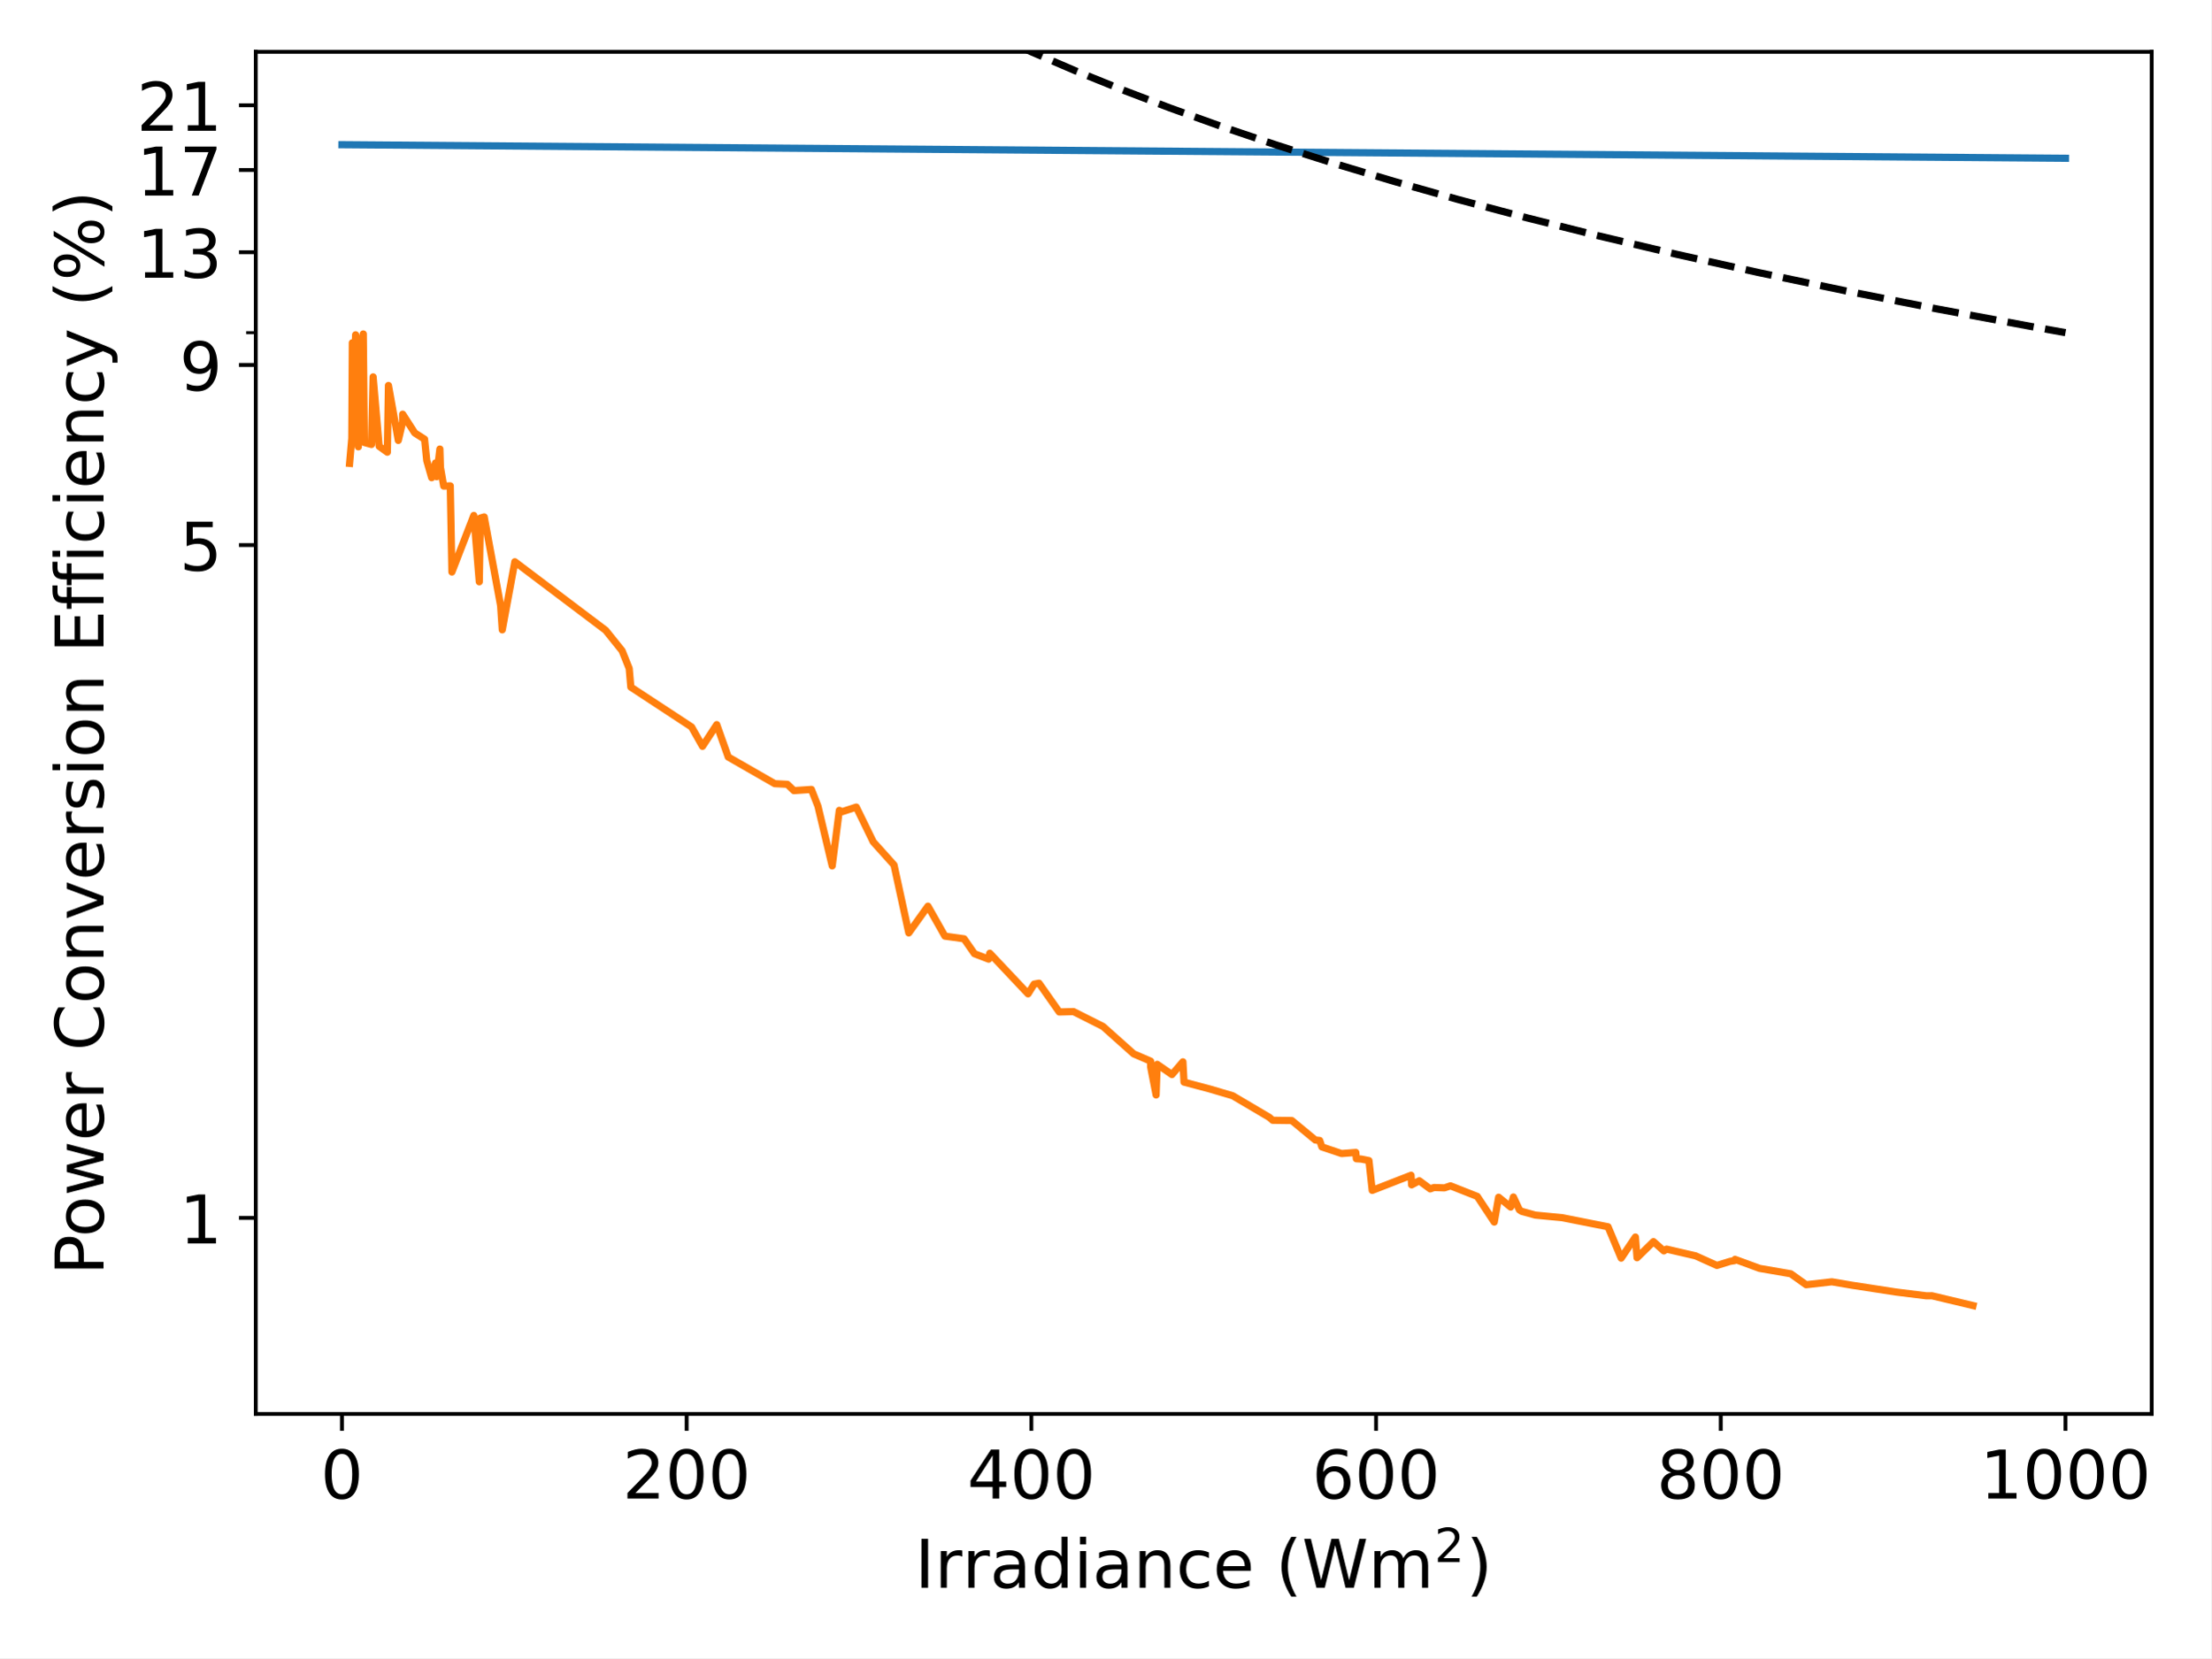
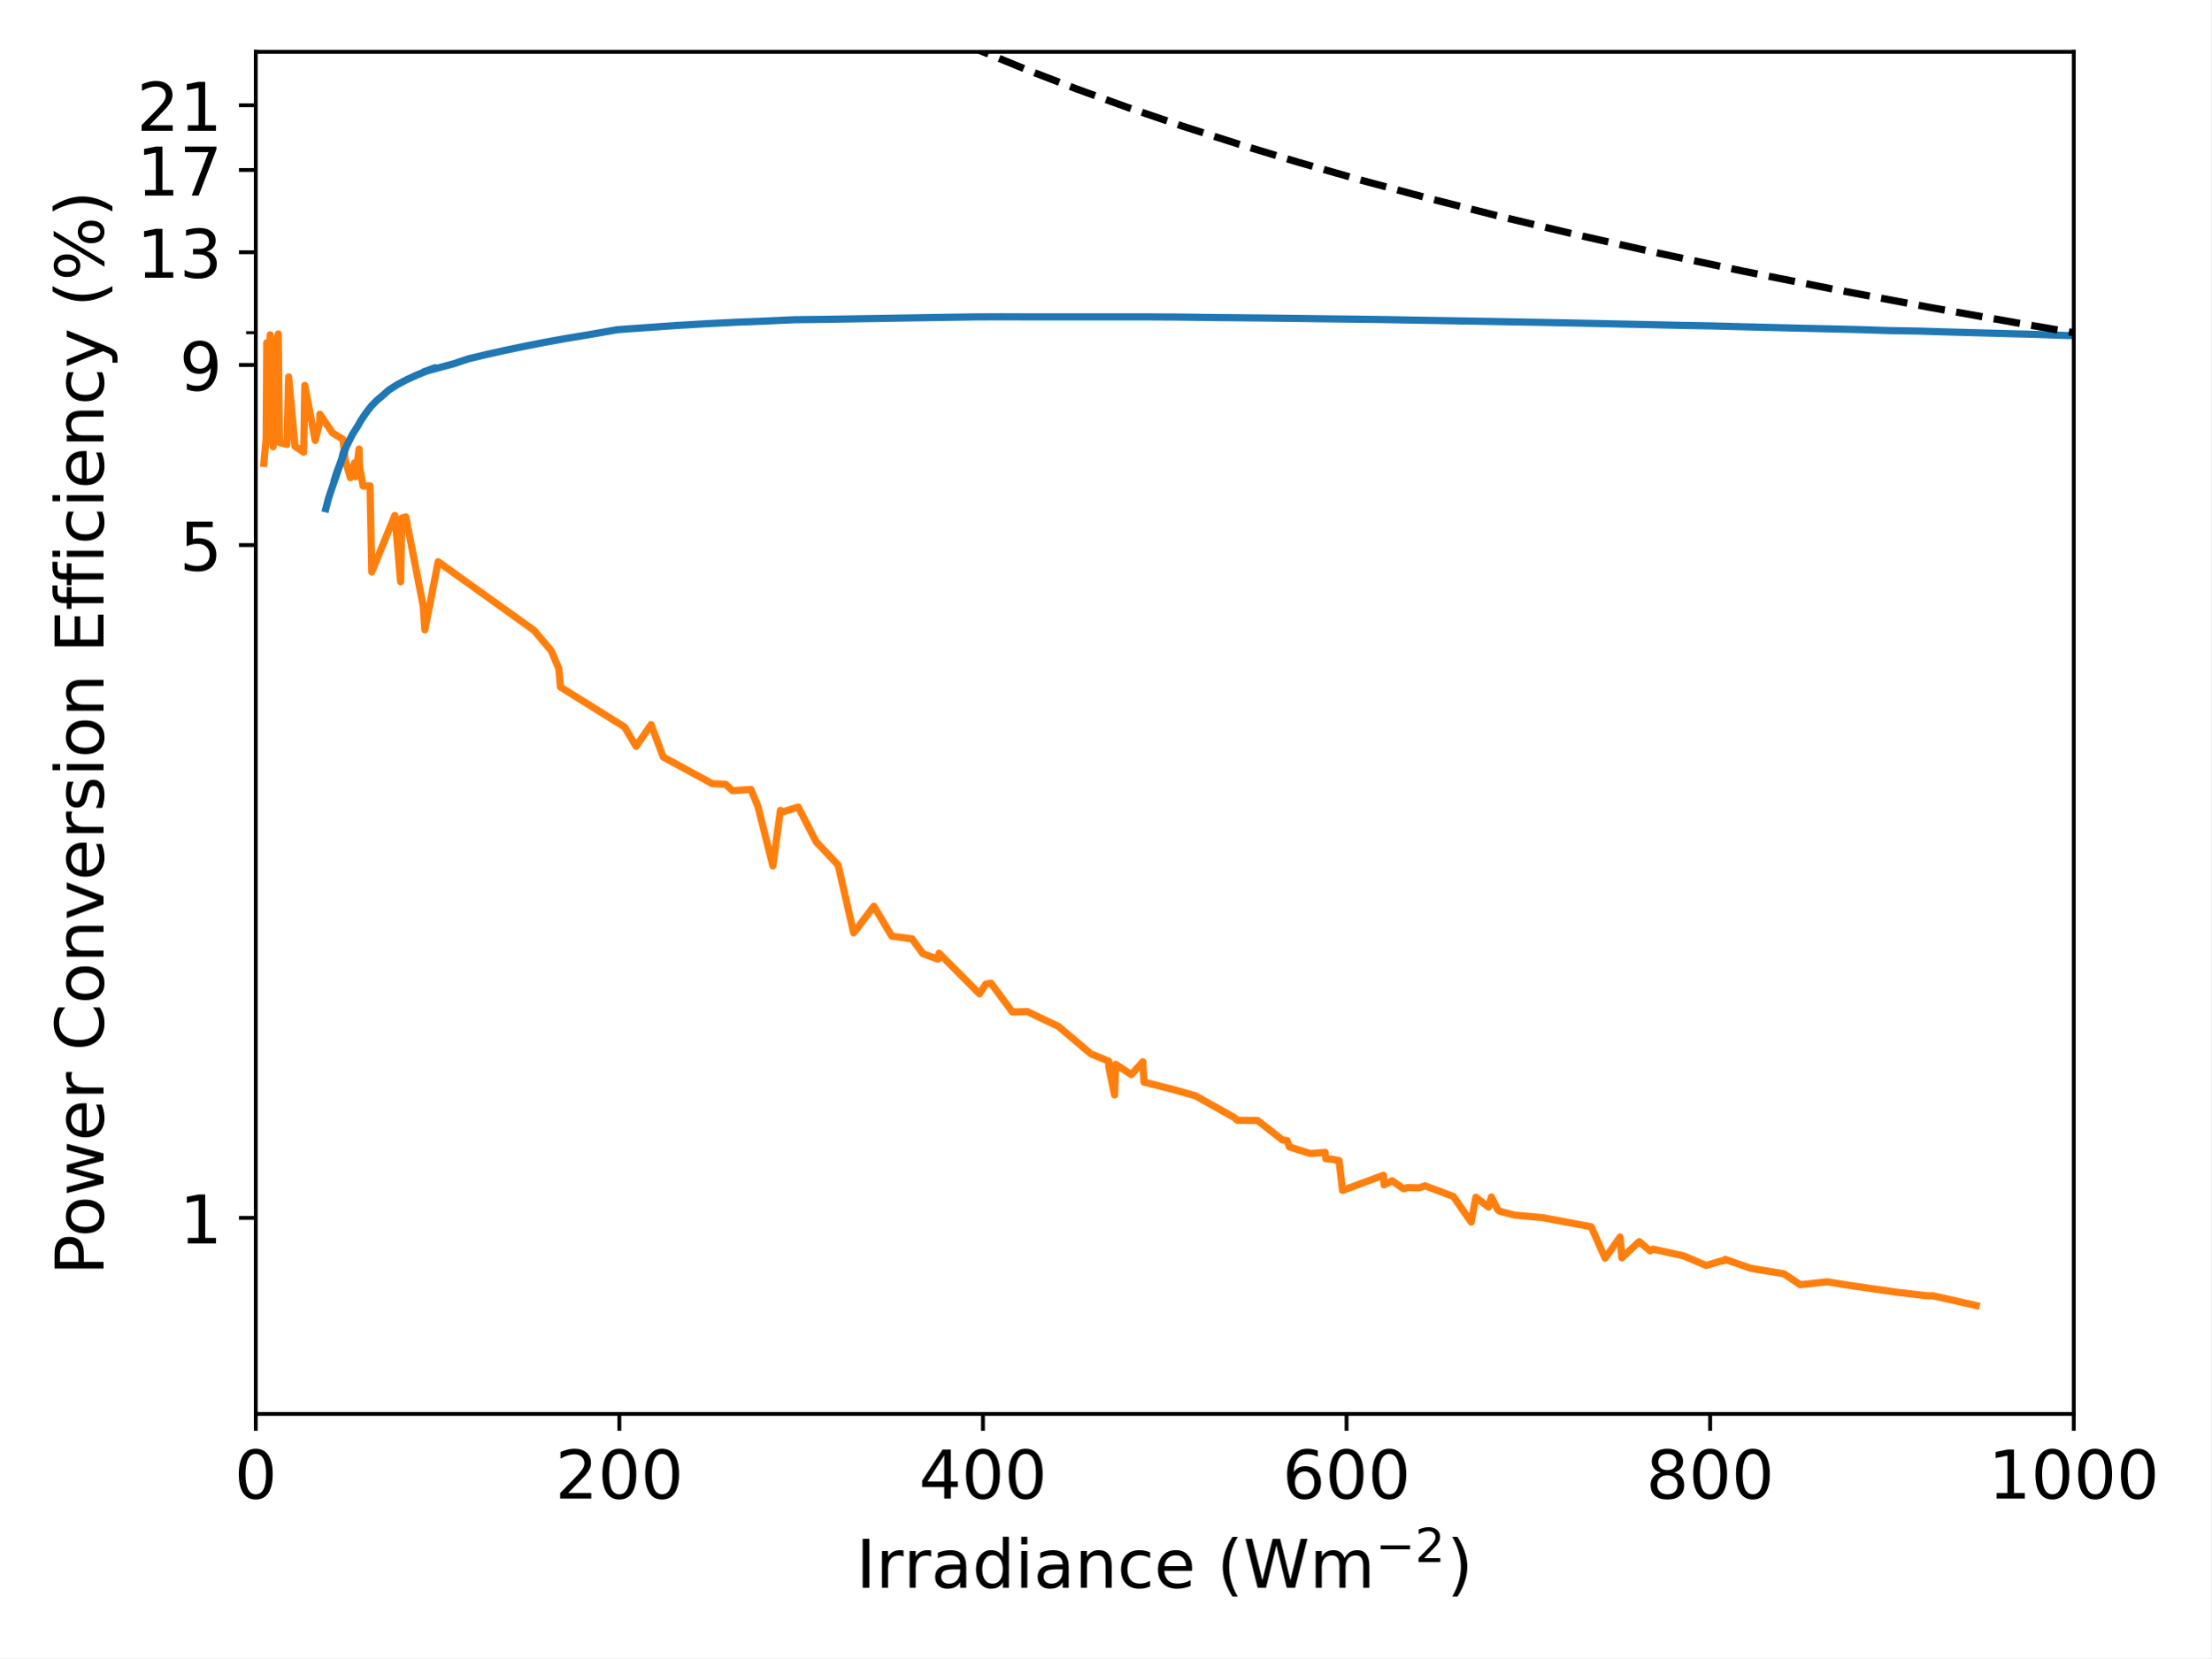
<svg xmlns="http://www.w3.org/2000/svg" xmlns:xlink="http://www.w3.org/1999/xlink" height="345.6pt" version="1.1" viewBox="0 0 460.8 345.6" width="460.8pt">
  <defs>
    <style type="text/css">*{stroke-linecap:butt;stroke-linejoin:round;}</style>
  </defs>
  <g id="figure_1">
    <g id="patch_1">
      <path d="M 0 345.6  L 460.8 345.6  L 460.8 0  L 0 0  z " style="fill:#ffffff;" />
    </g>
    <g id="axes_1">
      <g id="patch_2">
-         <path d="M 53.3 294.712  L 448.413 294.712  L 448.413 10.8  L 53.3 10.8  z " style="fill:#ffffff;" />
+         <path d="M 53.3 294.712  L 432.18 294.712  L 432.18 10.8  L 53.3 10.8  z " style="fill:#ffffff;" />
      </g>
      <g id="matplotlib.axis_1">
        <g id="xtick_1">
          <g id="line2d_1">
            <defs>
-               <path d="M 0 0  L 0 3.5  " id="m7c6a37bf8f" style="stroke:#000000;stroke-width:0.8;" />
-             </defs>
-             <g>
-               <use style="stroke:#000000;stroke-width:0.8;" x="71.26" xlink:href="#m7c6a37bf8f" y="294.712" />
+               <path d="M 0 0  L 0 3.5  " id="m67695e44b4" style="stroke:#000000;stroke-width:0.8;" />
+             </defs>
+             <g>
+               <use style="stroke:#000000;stroke-width:0.8;" x="53.3" xlink:href="#m67695e44b4" y="294.712" />
            </g>
          </g>
          <g id="text_1">
-             <g transform="translate(66.80592 312.3498)scale(0.14 -0.14)">
+             <g transform="translate(48.84625 312.3498)scale(0.14 -0.14)">
              <defs>
                <path d="M 2034 4250  Q 1547 4250 1301 3770  Q 1056 3291 1056 2328  Q 1056 1369 1301 889  Q 1547 409 2034 409  Q 2525 409 2770 889  Q 3016 1369 3016 2328  Q 3016 3291 2770 3770  Q 2525 4250 2034 4250  z M 2034 4750  Q 2819 4750 3233 4129  Q 3647 3509 3647 2328  Q 3647 1150 3233 529  Q 2819 -91 2034 -91  Q 1250 -91 836 529  Q 422 1150 422 2328  Q 422 3509 836 4129  Q 1250 4750 2034 4750  z " id="DejaVuSans-30" transform="scale(0.015625)" />
              </defs>
              <use xlink:href="#DejaVuSans-30" />
            </g>
          </g>
        </g>
        <g id="xtick_2">
          <g id="line2d_2">
            <g>
-               <use style="stroke:#000000;stroke-width:0.8;" x="143.098" xlink:href="#m7c6a37bf8f" y="294.712" />
+               <use style="stroke:#000000;stroke-width:0.8;" x="129.076" xlink:href="#m67695e44b4" y="294.712" />
            </g>
          </g>
          <g id="text_2">
-             <g transform="translate(129.7371 312.3498)scale(0.14 -0.14)">
+             <g transform="translate(115.7147 312.3498)scale(0.14 -0.14)">
              <defs>
                <path d="M 1228 531  L 3431 531  L 3431 0  L 469 0  L 469 531  Q 828 903 1448 1529  Q 2069 2156 2228 2338  Q 2531 2678 2651 2914  Q 2772 3150 2772 3378  Q 2772 3750 2511 3984  Q 2250 4219 1831 4219  Q 1534 4219 1204 4116  Q 875 4013 500 3803  L 500 4441  Q 881 4594 1212 4672  Q 1544 4750 1819 4750  Q 2544 4750 2975 4387  Q 3406 4025 3406 3419  Q 3406 3131 3298 2873  Q 3191 2616 2906 2266  Q 2828 2175 2409 1742  Q 1991 1309 1228 531  z " id="DejaVuSans-32" transform="scale(0.015625)" />
              </defs>
              <use xlink:href="#DejaVuSans-32" />
              <use x="63.623" xlink:href="#DejaVuSans-30" />
              <use x="127.246" xlink:href="#DejaVuSans-30" />
            </g>
          </g>
        </g>
        <g id="xtick_3">
          <g id="line2d_3">
            <g>
-               <use style="stroke:#000000;stroke-width:0.8;" x="214.937" xlink:href="#m7c6a37bf8f" y="294.712" />
+               <use style="stroke:#000000;stroke-width:0.8;" x="204.852" xlink:href="#m67695e44b4" y="294.712" />
            </g>
          </g>
          <g id="text_3">
-             <g transform="translate(201.5758 312.3498)scale(0.14 -0.14)">
+             <g transform="translate(191.4907 312.3498)scale(0.14 -0.14)">
              <defs>
                <path d="M 2419 4116  L 825 1625  L 2419 1625  L 2419 4116  z M 2253 4666  L 3047 4666  L 3047 1625  L 3713 1625  L 3713 1100  L 3047 1100  L 3047 0  L 2419 0  L 2419 1100  L 313 1100  L 313 1709  L 2253 4666  z " id="DejaVuSans-34" transform="scale(0.015625)" />
              </defs>
              <use xlink:href="#DejaVuSans-34" />
              <use x="63.623" xlink:href="#DejaVuSans-30" />
              <use x="127.246" xlink:href="#DejaVuSans-30" />
            </g>
          </g>
        </g>
        <g id="xtick_4">
          <g id="line2d_4">
            <g>
-               <use style="stroke:#000000;stroke-width:0.8;" x="286.776" xlink:href="#m7c6a37bf8f" y="294.712" />
+               <use style="stroke:#000000;stroke-width:0.8;" x="280.628" xlink:href="#m67695e44b4" y="294.712" />
            </g>
          </g>
          <g id="text_4">
-             <g transform="translate(273.4145 312.3498)scale(0.14 -0.14)">
+             <g transform="translate(267.2668 312.3498)scale(0.14 -0.14)">
              <defs>
                <path d="M 2113 2584  Q 1688 2584 1439 2293  Q 1191 2003 1191 1497  Q 1191 994 1439 701  Q 1688 409 2113 409  Q 2538 409 2786 701  Q 3034 994 3034 1497  Q 3034 2003 2786 2293  Q 2538 2584 2113 2584  z M 3366 4563  L 3366 3988  Q 3128 4100 2886 4159  Q 2644 4219 2406 4219  Q 1781 4219 1451 3797  Q 1122 3375 1075 2522  Q 1259 2794 1537 2939  Q 1816 3084 2150 3084  Q 2853 3084 3261 2657  Q 3669 2231 3669 1497  Q 3669 778 3244 343  Q 2819 -91 2113 -91  Q 1303 -91 875 529  Q 447 1150 447 2328  Q 447 3434 972 4092  Q 1497 4750 2381 4750  Q 2619 4750 2861 4703  Q 3103 4656 3366 4563  z " id="DejaVuSans-36" transform="scale(0.015625)" />
              </defs>
              <use xlink:href="#DejaVuSans-36" />
              <use x="63.623" xlink:href="#DejaVuSans-30" />
              <use x="127.246" xlink:href="#DejaVuSans-30" />
            </g>
          </g>
        </g>
        <g id="xtick_5">
          <g id="line2d_5">
            <g>
-               <use style="stroke:#000000;stroke-width:0.8;" x="358.614" xlink:href="#m7c6a37bf8f" y="294.712" />
+               <use style="stroke:#000000;stroke-width:0.8;" x="356.404" xlink:href="#m67695e44b4" y="294.712" />
            </g>
          </g>
          <g id="text_5">
-             <g transform="translate(345.2531 312.3498)scale(0.14 -0.14)">
+             <g transform="translate(343.0428 312.3498)scale(0.14 -0.14)">
              <defs>
                <path d="M 2034 2216  Q 1584 2216 1326 1975  Q 1069 1734 1069 1313  Q 1069 891 1326 650  Q 1584 409 2034 409  Q 2484 409 2743 651  Q 3003 894 3003 1313  Q 3003 1734 2745 1975  Q 2488 2216 2034 2216  z M 1403 2484  Q 997 2584 770 2862  Q 544 3141 544 3541  Q 544 4100 942 4425  Q 1341 4750 2034 4750  Q 2731 4750 3128 4425  Q 3525 4100 3525 3541  Q 3525 3141 3298 2862  Q 3072 2584 2669 2484  Q 3125 2378 3379 2068  Q 3634 1759 3634 1313  Q 3634 634 3220 271  Q 2806 -91 2034 -91  Q 1263 -91 848 271  Q 434 634 434 1313  Q 434 1759 690 2068  Q 947 2378 1403 2484  z M 1172 3481  Q 1172 3119 1398 2916  Q 1625 2713 2034 2713  Q 2441 2713 2670 2916  Q 2900 3119 2900 3481  Q 2900 3844 2670 4047  Q 2441 4250 2034 4250  Q 1625 4250 1398 4047  Q 1172 3844 1172 3481  z " id="DejaVuSans-38" transform="scale(0.015625)" />
              </defs>
              <use xlink:href="#DejaVuSans-38" />
              <use x="63.623" xlink:href="#DejaVuSans-30" />
              <use x="127.246" xlink:href="#DejaVuSans-30" />
            </g>
          </g>
        </g>
        <g id="xtick_6">
          <g id="line2d_6">
            <g>
-               <use style="stroke:#000000;stroke-width:0.8;" x="430.453" xlink:href="#m7c6a37bf8f" y="294.712" />
+               <use style="stroke:#000000;stroke-width:0.8;" x="432.18" xlink:href="#m67695e44b4" y="294.712" />
            </g>
          </g>
          <g id="text_6">
-             <g transform="translate(412.6381 312.3498)scale(0.14 -0.14)">
+             <g transform="translate(414.365 312.3498)scale(0.14 -0.14)">
              <defs>
                <path d="M 794 531  L 1825 531  L 1825 4091  L 703 3866  L 703 4441  L 1819 4666  L 2450 4666  L 2450 531  L 3481 531  L 3481 0  L 794 0  L 794 531  z " id="DejaVuSans-31" transform="scale(0.015625)" />
              </defs>
              <use xlink:href="#DejaVuSans-31" />
              <use x="63.623" xlink:href="#DejaVuSans-30" />
              <use x="127.246" xlink:href="#DejaVuSans-30" />
              <use x="190.869" xlink:href="#DejaVuSans-30" />
            </g>
          </g>
        </g>
        <g id="text_7">
-           <g transform="translate(190.6564 331.0498)scale(0.14 -0.14)">
+           <g transform="translate(178.41 331.0498)scale(0.14 -0.14)">
            <defs>
              <path d="M 628 4666  L 1259 4666  L 1259 0  L 628 0  L 628 4666  z " id="DejaVuSans-49" transform="scale(0.015625)" />
              <path d="M 2631 2963  Q 2534 3019 2420 3045  Q 2306 3072 2169 3072  Q 1681 3072 1420 2755  Q 1159 2438 1159 1844  L 1159 0  L 581 0  L 581 3500  L 1159 3500  L 1159 2956  Q 1341 3275 1631 3429  Q 1922 3584 2338 3584  Q 2397 3584 2469 3576  Q 2541 3569 2628 3553  L 2631 2963  z " id="DejaVuSans-72" transform="scale(0.015625)" />
              <path d="M 2194 1759  Q 1497 1759 1228 1600  Q 959 1441 959 1056  Q 959 750 1161 570  Q 1363 391 1709 391  Q 2188 391 2477 730  Q 2766 1069 2766 1631  L 2766 1759  L 2194 1759  z M 3341 1997  L 3341 0  L 2766 0  L 2766 531  Q 2569 213 2275 61  Q 1981 -91 1556 -91  Q 1019 -91 701 211  Q 384 513 384 1019  Q 384 1609 779 1909  Q 1175 2209 1959 2209  L 2766 2209  L 2766 2266  Q 2766 2663 2505 2880  Q 2244 3097 1772 3097  Q 1472 3097 1187 3025  Q 903 2953 641 2809  L 641 3341  Q 956 3463 1253 3523  Q 1550 3584 1831 3584  Q 2591 3584 2966 3190  Q 3341 2797 3341 1997  z " id="DejaVuSans-61" transform="scale(0.015625)" />
              <path d="M 2906 2969  L 2906 4863  L 3481 4863  L 3481 0  L 2906 0  L 2906 525  Q 2725 213 2448 61  Q 2172 -91 1784 -91  Q 1150 -91 751 415  Q 353 922 353 1747  Q 353 2572 751 3078  Q 1150 3584 1784 3584  Q 2172 3584 2448 3432  Q 2725 3281 2906 2969  z M 947 1747  Q 947 1113 1208 752  Q 1469 391 1925 391  Q 2381 391 2643 752  Q 2906 1113 2906 1747  Q 2906 2381 2643 2742  Q 2381 3103 1925 3103  Q 1469 3103 1208 2742  Q 947 2381 947 1747  z " id="DejaVuSans-64" transform="scale(0.015625)" />
              <path d="M 603 3500  L 1178 3500  L 1178 0  L 603 0  L 603 3500  z M 603 4863  L 1178 4863  L 1178 4134  L 603 4134  L 603 4863  z " id="DejaVuSans-69" transform="scale(0.015625)" />
              <path d="M 3513 2113  L 3513 0  L 2938 0  L 2938 2094  Q 2938 2591 2744 2837  Q 2550 3084 2163 3084  Q 1697 3084 1428 2787  Q 1159 2491 1159 1978  L 1159 0  L 581 0  L 581 3500  L 1159 3500  L 1159 2956  Q 1366 3272 1645 3428  Q 1925 3584 2291 3584  Q 2894 3584 3203 3211  Q 3513 2838 3513 2113  z " id="DejaVuSans-6e" transform="scale(0.015625)" />
              <path d="M 3122 3366  L 3122 2828  Q 2878 2963 2633 3030  Q 2388 3097 2138 3097  Q 1578 3097 1268 2742  Q 959 2388 959 1747  Q 959 1106 1268 751  Q 1578 397 2138 397  Q 2388 397 2633 464  Q 2878 531 3122 666  L 3122 134  Q 2881 22 2623 -34  Q 2366 -91 2075 -91  Q 1284 -91 818 406  Q 353 903 353 1747  Q 353 2603 823 3093  Q 1294 3584 2113 3584  Q 2378 3584 2631 3529  Q 2884 3475 3122 3366  z " id="DejaVuSans-63" transform="scale(0.015625)" />
              <path d="M 3597 1894  L 3597 1613  L 953 1613  Q 991 1019 1311 708  Q 1631 397 2203 397  Q 2534 397 2845 478  Q 3156 559 3463 722  L 3463 178  Q 3153 47 2828 -22  Q 2503 -91 2169 -91  Q 1331 -91 842 396  Q 353 884 353 1716  Q 353 2575 817 3079  Q 1281 3584 2069 3584  Q 2775 3584 3186 3129  Q 3597 2675 3597 1894  z M 3022 2063  Q 3016 2534 2758 2815  Q 2500 3097 2075 3097  Q 1594 3097 1305 2825  Q 1016 2553 972 2059  L 3022 2063  z " id="DejaVuSans-65" transform="scale(0.015625)" />
              <path id="DejaVuSans-20" transform="scale(0.015625)" />
              <path d="M 1984 4856  Q 1566 4138 1362 3434  Q 1159 2731 1159 2009  Q 1159 1288 1364 580  Q 1569 -128 1984 -844  L 1484 -844  Q 1016 -109 783 600  Q 550 1309 550 2009  Q 550 2706 781 3412  Q 1013 4119 1484 4856  L 1984 4856  z " id="DejaVuSans-28" transform="scale(0.015625)" />
              <path d="M 213 4666  L 850 4666  L 1831 722  L 2809 4666  L 3519 4666  L 4500 722  L 5478 4666  L 6119 4666  L 4947 0  L 4153 0  L 3169 4050  L 2175 0  L 1381 0  L 213 4666  z " id="DejaVuSans-57" transform="scale(0.015625)" />
              <path d="M 3328 2828  Q 3544 3216 3844 3400  Q 4144 3584 4550 3584  Q 5097 3584 5394 3201  Q 5691 2819 5691 2113  L 5691 0  L 5113 0  L 5113 2094  Q 5113 2597 4934 2840  Q 4756 3084 4391 3084  Q 3944 3084 3684 2787  Q 3425 2491 3425 1978  L 3425 0  L 2847 0  L 2847 2094  Q 2847 2600 2669 2842  Q 2491 3084 2119 3084  Q 1678 3084 1418 2786  Q 1159 2488 1159 1978  L 1159 0  L 581 0  L 581 3500  L 1159 3500  L 1159 2956  Q 1356 3278 1631 3431  Q 1906 3584 2284 3584  Q 2666 3584 2933 3390  Q 3200 3197 3328 2828  z " id="DejaVuSans-6d" transform="scale(0.015625)" />
+               <path d="M 678 2272  L 4684 2272  L 4684 1741  L 678 1741  L 678 2272  z " id="DejaVuSans-2212" transform="scale(0.015625)" />
              <path d="M 513 4856  L 1013 4856  Q 1481 4119 1714 3412  Q 1947 2706 1947 2009  Q 1947 1309 1714 600  Q 1481 -109 1013 -844  L 513 -844  Q 928 -128 1133 580  Q 1338 1288 1338 2009  Q 1338 2731 1133 3434  Q 928 4138 513 4856  z " id="DejaVuSans-29" transform="scale(0.015625)" />
            </defs>
            <use transform="translate(0 0.765625)" xlink:href="#DejaVuSans-49" />
            <use transform="translate(29.49219 0.765625)" xlink:href="#DejaVuSans-72" />
            <use transform="translate(70.60547 0.765625)" xlink:href="#DejaVuSans-72" />
            <use transform="translate(111.7188 0.765625)" xlink:href="#DejaVuSans-61" />
            <use transform="translate(172.998 0.765625)" xlink:href="#DejaVuSans-64" />
            <use transform="translate(236.4746 0.765625)" xlink:href="#DejaVuSans-69" />
            <use transform="translate(264.2578 0.765625)" xlink:href="#DejaVuSans-61" />
            <use transform="translate(325.5371 0.765625)" xlink:href="#DejaVuSans-6e" />
            <use transform="translate(388.916 0.765625)" xlink:href="#DejaVuSans-63" />
            <use transform="translate(443.8965 0.765625)" xlink:href="#DejaVuSans-65" />
            <use transform="translate(505.4199 0.765625)" xlink:href="#DejaVuSans-20" />
            <use transform="translate(537.207 0.765625)" xlink:href="#DejaVuSans-28" />
            <use transform="translate(576.2207 0.765625)" xlink:href="#DejaVuSans-57" />
            <use transform="translate(675.0977 0.765625)" xlink:href="#DejaVuSans-6d" />
-             <use transform="translate(773.4668 39.04688)scale(0.7)" xlink:href="#DejaVuSans-32" />
-             <use transform="translate(820.7373 0.765625)" xlink:href="#DejaVuSans-29" />
+             <use transform="translate(773.4668 39.04688)scale(0.7)" xlink:href="#DejaVuSans-2212" />
+             <use transform="translate(832.1191 39.04688)scale(0.7)" xlink:href="#DejaVuSans-32" />
+             <use transform="translate(879.3896 0.765625)" xlink:href="#DejaVuSans-29" />
          </g>
        </g>
      </g>
      <g id="matplotlib.axis_2">
        <g id="ytick_1">
          <g id="line2d_7">
            <defs>
-               <path d="M 0 0  L -3.5 0  " id="m6947240c60" style="stroke:#000000;stroke-width:0.8;" />
-             </defs>
-             <g>
-               <use style="stroke:#000000;stroke-width:0.8;" x="53.3" xlink:href="#m6947240c60" y="253.855" />
+               <path d="M 0 0  L -3.5 0  " id="m84c7ef596d" style="stroke:#000000;stroke-width:0.8;" />
+             </defs>
+             <g>
+               <use style="stroke:#000000;stroke-width:0.8;" x="53.3" xlink:href="#m84c7ef596d" y="253.855" />
            </g>
          </g>
          <g id="text_8">
            <g transform="translate(37.3925 259.1737)scale(0.14 -0.14)">
              <use xlink:href="#DejaVuSans-31" />
            </g>
          </g>
        </g>
        <g id="ytick_2">
          <g id="line2d_8">
            <g>
-               <use style="stroke:#000000;stroke-width:0.8;" x="53.3" xlink:href="#m6947240c60" y="113.609" />
+               <use style="stroke:#000000;stroke-width:0.8;" x="53.3" xlink:href="#m84c7ef596d" y="113.609" />
            </g>
          </g>
          <g id="text_9">
            <g transform="translate(37.3925 118.9277)scale(0.14 -0.14)">
              <defs>
                <path d="M 691 4666  L 3169 4666  L 3169 4134  L 1269 4134  L 1269 2991  Q 1406 3038 1543 3061  Q 1681 3084 1819 3084  Q 2600 3084 3056 2656  Q 3513 2228 3513 1497  Q 3513 744 3044 326  Q 2575 -91 1722 -91  Q 1428 -91 1123 -41  Q 819 9 494 109  L 494 744  Q 775 591 1075 516  Q 1375 441 1709 441  Q 2250 441 2565 725  Q 2881 1009 2881 1497  Q 2881 1984 2565 2268  Q 2250 2553 1709 2553  Q 1456 2553 1204 2497  Q 953 2441 691 2322  L 691 4666  z " id="DejaVuSans-35" transform="scale(0.015625)" />
              </defs>
              <use xlink:href="#DejaVuSans-35" />
            </g>
          </g>
        </g>
        <g id="ytick_3">
          <g id="line2d_9">
            <g>
-               <use style="stroke:#000000;stroke-width:0.8;" x="53.3" xlink:href="#m6947240c60" y="76.062" />
+               <use style="stroke:#000000;stroke-width:0.8;" x="53.3" xlink:href="#m84c7ef596d" y="76.062" />
            </g>
          </g>
          <g id="text_10">
            <g transform="translate(37.3925 81.38065)scale(0.14 -0.14)">
              <defs>
                <path d="M 703 97  L 703 672  Q 941 559 1184 500  Q 1428 441 1663 441  Q 2288 441 2617 861  Q 2947 1281 2994 2138  Q 2813 1869 2534 1725  Q 2256 1581 1919 1581  Q 1219 1581 811 2004  Q 403 2428 403 3163  Q 403 3881 828 4315  Q 1253 4750 1959 4750  Q 2769 4750 3195 4129  Q 3622 3509 3622 2328  Q 3622 1225 3098 567  Q 2575 -91 1691 -91  Q 1453 -91 1209 -44  Q 966 3 703 97  z M 1959 2075  Q 2384 2075 2632 2365  Q 2881 2656 2881 3163  Q 2881 3666 2632 3958  Q 2384 4250 1959 4250  Q 1534 4250 1286 3958  Q 1038 3666 1038 3163  Q 1038 2656 1286 2365  Q 1534 2075 1959 2075  z " id="DejaVuSans-39" transform="scale(0.015625)" />
              </defs>
              <use xlink:href="#DejaVuSans-39" />
            </g>
          </g>
        </g>
        <g id="ytick_4">
          <g id="line2d_10">
            <g>
-               <use style="stroke:#000000;stroke-width:0.8;" x="53.3" xlink:href="#m6947240c60" y="52.572" />
+               <use style="stroke:#000000;stroke-width:0.8;" x="53.3" xlink:href="#m84c7ef596d" y="52.572" />
            </g>
          </g>
          <g id="text_11">
            <g transform="translate(28.485 57.89087)scale(0.14 -0.14)">
              <defs>
                <path d="M 2597 2516  Q 3050 2419 3304 2112  Q 3559 1806 3559 1356  Q 3559 666 3084 287  Q 2609 -91 1734 -91  Q 1441 -91 1130 -33  Q 819 25 488 141  L 488 750  Q 750 597 1062 519  Q 1375 441 1716 441  Q 2309 441 2620 675  Q 2931 909 2931 1356  Q 2931 1769 2642 2001  Q 2353 2234 1838 2234  L 1294 2234  L 1294 2753  L 1863 2753  Q 2328 2753 2575 2939  Q 2822 3125 2822 3475  Q 2822 3834 2567 4026  Q 2313 4219 1838 4219  Q 1578 4219 1281 4162  Q 984 4106 628 3988  L 628 4550  Q 988 4650 1302 4700  Q 1616 4750 1894 4750  Q 2613 4750 3031 4423  Q 3450 4097 3450 3541  Q 3450 3153 3228 2886  Q 3006 2619 2597 2516  z " id="DejaVuSans-33" transform="scale(0.015625)" />
              </defs>
              <use xlink:href="#DejaVuSans-31" />
              <use x="63.623" xlink:href="#DejaVuSans-33" />
            </g>
          </g>
        </g>
        <g id="ytick_5">
          <g id="line2d_11">
            <g>
-               <use style="stroke:#000000;stroke-width:0.8;" x="53.3" xlink:href="#m6947240c60" y="35.436" />
+               <use style="stroke:#000000;stroke-width:0.8;" x="53.3" xlink:href="#m84c7ef596d" y="35.436" />
            </g>
          </g>
          <g id="text_12">
            <g transform="translate(28.485 40.75452)scale(0.14 -0.14)">
              <defs>
                <path d="M 525 4666  L 3525 4666  L 3525 4397  L 1831 0  L 1172 0  L 2766 4134  L 525 4134  L 525 4666  z " id="DejaVuSans-37" transform="scale(0.015625)" />
              </defs>
              <use xlink:href="#DejaVuSans-31" />
              <use x="63.623" xlink:href="#DejaVuSans-37" />
            </g>
          </g>
        </g>
        <g id="ytick_6">
          <g id="line2d_12">
            <g>
-               <use style="stroke:#000000;stroke-width:0.8;" x="53.3" xlink:href="#m6947240c60" y="21.937" />
+               <use style="stroke:#000000;stroke-width:0.8;" x="53.3" xlink:href="#m84c7ef596d" y="21.937" />
            </g>
          </g>
          <g id="text_13">
            <g transform="translate(28.485 27.25637)scale(0.14 -0.14)">
              <use xlink:href="#DejaVuSans-32" />
              <use x="63.623" xlink:href="#DejaVuSans-31" />
            </g>
          </g>
        </g>
        <g id="ytick_7">
          <g id="line2d_13">
            <defs>
-               <path d="M 0 0  L -2 0  " id="me91d048afa" style="stroke:#000000;stroke-width:0.6;" />
-             </defs>
-             <g>
-               <use style="stroke:#000000;stroke-width:0.6;" x="53.3" xlink:href="#me91d048afa" y="69.331" />
+               <path d="M 0 0  L -2 0  " id="m4b9f31ea2f" style="stroke:#000000;stroke-width:0.6;" />
+             </defs>
+             <g>
+               <use style="stroke:#000000;stroke-width:0.6;" x="53.3" xlink:href="#m4b9f31ea2f" y="69.331" />
            </g>
          </g>
        </g>
        <g id="text_14">
          <g transform="translate(21.57344 265.7743)rotate(-90)scale(0.14 -0.14)">
            <defs>
              <path d="M 1259 4147  L 1259 2394  L 2053 2394  Q 2494 2394 2734 2622  Q 2975 2850 2975 3272  Q 2975 3691 2734 3919  Q 2494 4147 2053 4147  L 1259 4147  z M 628 4666  L 2053 4666  Q 2838 4666 3239 4311  Q 3641 3956 3641 3272  Q 3641 2581 3239 2228  Q 2838 1875 2053 1875  L 1259 1875  L 1259 0  L 628 0  L 628 4666  z " id="DejaVuSans-50" transform="scale(0.015625)" />
              <path d="M 1959 3097  Q 1497 3097 1228 2736  Q 959 2375 959 1747  Q 959 1119 1226 758  Q 1494 397 1959 397  Q 2419 397 2687 759  Q 2956 1122 2956 1747  Q 2956 2369 2687 2733  Q 2419 3097 1959 3097  z M 1959 3584  Q 2709 3584 3137 3096  Q 3566 2609 3566 1747  Q 3566 888 3137 398  Q 2709 -91 1959 -91  Q 1206 -91 779 398  Q 353 888 353 1747  Q 353 2609 779 3096  Q 1206 3584 1959 3584  z " id="DejaVuSans-6f" transform="scale(0.015625)" />
              <path d="M 269 3500  L 844 3500  L 1563 769  L 2278 3500  L 2956 3500  L 3675 769  L 4391 3500  L 4966 3500  L 4050 0  L 3372 0  L 2619 2869  L 1863 0  L 1184 0  L 269 3500  z " id="DejaVuSans-77" transform="scale(0.015625)" />
              <path d="M 4122 4306  L 4122 3641  Q 3803 3938 3442 4084  Q 3081 4231 2675 4231  Q 1875 4231 1450 3742  Q 1025 3253 1025 2328  Q 1025 1406 1450 917  Q 1875 428 2675 428  Q 3081 428 3442 575  Q 3803 722 4122 1019  L 4122 359  Q 3791 134 3420 21  Q 3050 -91 2638 -91  Q 1578 -91 968 557  Q 359 1206 359 2328  Q 359 3453 968 4101  Q 1578 4750 2638 4750  Q 3056 4750 3426 4639  Q 3797 4528 4122 4306  z " id="DejaVuSans-43" transform="scale(0.015625)" />
              <path d="M 191 3500  L 800 3500  L 1894 563  L 2988 3500  L 3597 3500  L 2284 0  L 1503 0  L 191 3500  z " id="DejaVuSans-76" transform="scale(0.015625)" />
              <path d="M 2834 3397  L 2834 2853  Q 2591 2978 2328 3040  Q 2066 3103 1784 3103  Q 1356 3103 1142 2972  Q 928 2841 928 2578  Q 928 2378 1081 2264  Q 1234 2150 1697 2047  L 1894 2003  Q 2506 1872 2764 1633  Q 3022 1394 3022 966  Q 3022 478 2636 193  Q 2250 -91 1575 -91  Q 1294 -91 989 -36  Q 684 19 347 128  L 347 722  Q 666 556 975 473  Q 1284 391 1588 391  Q 1994 391 2212 530  Q 2431 669 2431 922  Q 2431 1156 2273 1281  Q 2116 1406 1581 1522  L 1381 1569  Q 847 1681 609 1914  Q 372 2147 372 2553  Q 372 3047 722 3315  Q 1072 3584 1716 3584  Q 2034 3584 2315 3537  Q 2597 3491 2834 3397  z " id="DejaVuSans-73" transform="scale(0.015625)" />
              <path d="M 628 4666  L 3578 4666  L 3578 4134  L 1259 4134  L 1259 2753  L 3481 2753  L 3481 2222  L 1259 2222  L 1259 531  L 3634 531  L 3634 0  L 628 0  L 628 4666  z " id="DejaVuSans-45" transform="scale(0.015625)" />
              <path d="M 2375 4863  L 2375 4384  L 1825 4384  Q 1516 4384 1395 4259  Q 1275 4134 1275 3809  L 1275 3500  L 2222 3500  L 2222 3053  L 1275 3053  L 1275 0  L 697 0  L 697 3053  L 147 3053  L 147 3500  L 697 3500  L 697 3744  Q 697 4328 969 4595  Q 1241 4863 1831 4863  L 2375 4863  z " id="DejaVuSans-66" transform="scale(0.015625)" />
              <path d="M 2059 -325  Q 1816 -950 1584 -1140  Q 1353 -1331 966 -1331  L 506 -1331  L 506 -850  L 844 -850  Q 1081 -850 1212 -737  Q 1344 -625 1503 -206  L 1606 56  L 191 3500  L 800 3500  L 1894 763  L 2988 3500  L 3597 3500  L 2059 -325  z " id="DejaVuSans-79" transform="scale(0.015625)" />
              <path d="M 4653 2053  Q 4381 2053 4226 1822  Q 4072 1591 4072 1178  Q 4072 772 4226 539  Q 4381 306 4653 306  Q 4919 306 5073 539  Q 5228 772 5228 1178  Q 5228 1588 5073 1820  Q 4919 2053 4653 2053  z M 4653 2450  Q 5147 2450 5437 2106  Q 5728 1763 5728 1178  Q 5728 594 5436 251  Q 5144 -91 4653 -91  Q 4153 -91 3862 251  Q 3572 594 3572 1178  Q 3572 1766 3864 2108  Q 4156 2450 4653 2450  z M 1428 4353  Q 1159 4353 1004 4120  Q 850 3888 850 3481  Q 850 3069 1003 2837  Q 1156 2606 1428 2606  Q 1700 2606 1854 2837  Q 2009 3069 2009 3481  Q 2009 3884 1853 4118  Q 1697 4353 1428 4353  z M 4250 4750  L 4750 4750  L 1831 -91  L 1331 -91  L 4250 4750  z M 1428 4750  Q 1922 4750 2215 4408  Q 2509 4066 2509 3481  Q 2509 2891 2217 2550  Q 1925 2209 1428 2209  Q 931 2209 642 2551  Q 353 2894 353 3481  Q 353 4063 643 4406  Q 934 4750 1428 4750  z " id="DejaVuSans-25" transform="scale(0.015625)" />
            </defs>
            <use xlink:href="#DejaVuSans-50" />
            <use x="56.678" xlink:href="#DejaVuSans-6f" />
            <use x="117.859" xlink:href="#DejaVuSans-77" />
            <use x="199.646" xlink:href="#DejaVuSans-65" />
            <use x="261.17" xlink:href="#DejaVuSans-72" />
            <use x="302.283" xlink:href="#DejaVuSans-20" />
            <use x="334.07" xlink:href="#DejaVuSans-43" />
            <use x="403.895" xlink:href="#DejaVuSans-6f" />
            <use x="465.076" xlink:href="#DejaVuSans-6e" />
            <use x="528.455" xlink:href="#DejaVuSans-76" />
            <use x="587.635" xlink:href="#DejaVuSans-65" />
            <use x="649.158" xlink:href="#DejaVuSans-72" />
            <use x="690.271" xlink:href="#DejaVuSans-73" />
            <use x="742.371" xlink:href="#DejaVuSans-69" />
            <use x="770.154" xlink:href="#DejaVuSans-6f" />
            <use x="831.336" xlink:href="#DejaVuSans-6e" />
            <use x="894.715" xlink:href="#DejaVuSans-20" />
            <use x="926.502" xlink:href="#DejaVuSans-45" />
            <use x="989.686" xlink:href="#DejaVuSans-66" />
            <use x="1024.891" xlink:href="#DejaVuSans-66" />
            <use x="1060.096" xlink:href="#DejaVuSans-69" />
            <use x="1087.879" xlink:href="#DejaVuSans-63" />
            <use x="1142.859" xlink:href="#DejaVuSans-69" />
            <use x="1170.643" xlink:href="#DejaVuSans-65" />
            <use x="1232.166" xlink:href="#DejaVuSans-6e" />
            <use x="1295.545" xlink:href="#DejaVuSans-63" />
            <use x="1350.525" xlink:href="#DejaVuSans-79" />
            <use x="1409.705" xlink:href="#DejaVuSans-20" />
            <use x="1441.492" xlink:href="#DejaVuSans-28" />
            <use x="1480.506" xlink:href="#DejaVuSans-25" />
            <use x="1575.525" xlink:href="#DejaVuSans-29" />
          </g>
        </g>
      </g>
      <g id="line2d_14">
-         <path clip-path="url(#p98509b6e12)" d="M 71.26 30.156  L 430.453 32.987  L 430.453 32.987  " style="fill:none;stroke:#1f77b4;stroke-linecap:square;stroke-width:1.5;" />
+         <path clip-path="url(#p462ad5a4aa)" d="M 54.982 96.572  L 55.463 91.371  L 55.585 71.445  L 55.702 90.546  L 56.305 69.783  L 56.907 93.126  L 57.388 72.25  L 57.991 69.605  L 58.229 92.233  L 59.794 92.639  L 60.154 78.55  L 61.476 93.015  L 63.28 94.249  L 63.522 80.341  L 65.686 91.792  L 66.648 87.935  L 66.648 86.326  L 69.296 90.228  L 71.46 91.538  L 71.941 95.993  L 73.024 99.565  L 73.866 96.488  L 74.108 99.357  L 74.828 93.591  L 74.949 97.416  L 75.669 101.309  L 77.113 101.266  L 77.473 119.218  L 82.284 107.433  L 83.489 121.259  L 83.728 107.973  L 84.569 107.736  L 88.18 126.225  L 88.54 131.276  L 91.305 117.083  L 111.272 131.369  L 114.879 135.624  L 116.444 139.328  L 116.804 143.211  L 130.156 151.522  L 132.562 155.558  L 135.691 151.031  L 138.215 157.781  L 148.441 163.341  L 151.206 163.47  L 152.65 164.79  L 156.499 164.544  L 157.943 168.045  L 161.069 180.484  L 162.633 168.905  L 163.232 169.189  L 166.362 168.218  L 170.09 175.464  L 174.659 180.285  L 177.906 194.445  L 182.119 188.875  L 185.847 195.123  L 190.057 195.673  L 192.341 198.782  L 195.467 199.918  L 195.71 198.684  L 204.128 207.146  L 205.451 205.119  L 206.534 204.929  L 210.986 210.928  L 214.112 210.848  L 220.606 213.951  L 227.342 219.657  L 231.07 221.177  L 231.07 222.35  L 232.275 228.227  L 232.514 221.84  L 235.761 223.976  L 238.167 221.314  L 238.409 225.549  L 244.062 226.975  L 249.113 228.388  L 257.172 232.899  L 257.895 233.503  L 262.105 233.557  L 267.276 237.615  L 268.239 237.714  L 268.72 239.057  L 273.05 240.436  L 276.176 240.206  L 276.297 241.525  L 277.377 241.585  L 279.063 241.906  L 279.783 248.116  L 288.323 244.963  L 288.444 246.963  L 290.127 246.112  L 292.532 247.804  L 293.377 247.517  L 295.662 247.596  L 296.984 247.164  L 302.88 249.371  L 306.608 254.716  L 307.57 249.543  L 310.215 251.59  L 310.817 249.492  L 312.139 252.172  L 312.621 252.48  L 315.629 253.266  L 321.521 253.803  L 331.625 255.701  L 334.512 262.239  L 337.638 257.836  L 337.998 262.158  L 341.609 258.8  L 343.893 260.726  L 344.496 260.359  L 350.869 261.758  L 355.559 263.761  L 358.446 262.908  L 359.409 262.765  L 359.53 262.491  L 364.94 264.373  L 371.798 265.499  L 375.166 267.779  L 380.819 267.169  L 385.271 267.89  L 394.891 269.296  L 401.627 270.096  L 402.828 270.081  L 411.849 272.122  L 411.849 272.122  " style="fill:none;stroke:#ff7f0e;stroke-linecap:square;stroke-width:1.5;" />
      </g>
      <g id="line2d_15">
-         <path clip-path="url(#p98509b6e12)" d="M 72.854 96.572  L 73.311 91.371  L 73.426 71.445  L 73.537 90.546  L 74.108 69.783  L 74.679 93.126  L 75.135 72.25  L 75.706 69.605  L 75.933 92.233  L 77.416 92.639  L 77.757 78.55  L 79.011 93.015  L 80.721 94.249  L 80.951 80.341  L 83.002 91.792  L 83.914 87.935  L 83.914 86.326  L 86.425 90.228  L 88.476 91.538  L 88.932 95.993  L 89.959 99.565  L 90.757 96.488  L 90.987 99.357  L 91.669 93.591  L 91.784 97.416  L 92.466 101.309  L 93.835 101.266  L 94.176 119.218  L 98.738 107.433  L 99.88 121.259  L 100.106 107.973  L 100.904 107.736  L 104.327 126.225  L 104.668 131.276  L 107.29 117.083  L 126.22 131.369  L 129.639 135.624  L 131.123 139.328  L 131.464 143.211  L 144.122 151.522  L 146.403 155.558  L 149.37 151.031  L 151.762 157.781  L 161.457 163.341  L 164.079 163.47  L 165.447 164.79  L 169.097 164.544  L 170.465 168.045  L 173.429 180.484  L 174.912 168.905  L 175.48 169.189  L 178.447 168.218  L 181.981 175.464  L 186.313 180.285  L 189.391 194.445  L 193.385 188.875  L 196.92 195.123  L 200.911 195.673  L 203.076 198.782  L 206.04 199.918  L 206.27 198.684  L 214.251 207.146  L 215.505 205.119  L 216.532 204.929  L 220.752 210.928  L 223.716 210.848  L 229.872 213.951  L 236.259 219.657  L 239.793 221.177  L 239.793 222.35  L 240.935 228.227  L 241.162 221.84  L 244.24 223.976  L 246.521 221.314  L 246.751 225.549  L 252.11 226.975  L 256.898 228.388  L 264.538 232.899  L 265.224 233.503  L 269.215 233.557  L 274.118 237.615  L 275.03 237.714  L 275.486 239.057  L 279.592 240.436  L 282.555 240.206  L 282.67 241.525  L 283.694 241.585  L 285.292 241.906  L 285.975 248.116  L 294.071 244.963  L 294.186 246.963  L 295.781 246.112  L 298.062 247.804  L 298.863 247.517  L 301.028 247.596  L 302.282 247.164  L 307.871 249.371  L 311.406 254.716  L 312.318 249.543  L 314.825 251.59  L 315.396 249.492  L 316.65 252.172  L 317.106 252.48  L 319.958 253.266  L 325.543 253.803  L 335.123 255.701  L 337.86 262.239  L 340.824 257.836  L 341.165 262.158  L 344.588 258.8  L 346.754 260.726  L 347.325 260.359  L 353.367 261.758  L 357.813 263.761  L 360.55 262.908  L 361.463 262.765  L 361.578 262.491  L 366.707 264.373  L 373.208 265.499  L 376.402 267.779  L 381.761 267.169  L 385.981 267.89  L 395.101 269.296  L 401.488 270.096  L 402.626 270.081  L 411.179 272.122  L 411.179 272.122  " style="fill:none;stroke:#ff7f0e;stroke-linecap:square;stroke-width:1.5;" />
+         <path clip-path="url(#p462ad5a4aa)" d="M 67.9 106.036  L 68.46 103.866  L 69.02 102.18  L 72.143 93.125  L 69.58 100.343  L 70.14 98.558  L 70.7 97.05  L 71.26 95.493  L 71.54 94.329  L 73.407 90.613  L 74.62 88.688  L 75.273 87.528  L 76.3 86.023  L 77.42 84.592  L 78.54 83.447  L 79.66 82.505  L 81.06 81.277  L 82.74 80.197  L 84.7 79.16  L 86.94 78.129  L 90.685 76.637  L 88.34 77.482  L 94.612 75.799  L 97.58 74.791  L 101.22 73.92  L 105.14 73.042  L 109.06 72.221  L 113.26 71.396  L 118.02 70.531  L 123.06 69.7  L 128.659 68.709  L 134.633 68.288  L 140.979 67.842  L 147.139 67.474  L 153.299 67.163  L 159.459 66.92  L 165.619 66.632  L 171.779 66.564  L 177.939 66.458  L 184.099 66.358  L 190.259 66.255  L 196.419 66.153  L 202.88 66.054  L 208.739 66.029  L 214.899 66.048  L 221.058 66.049  L 227.218 66.049  L 233.378 66.05  L 239.538 66.05  L 245.698 66.083  L 251.858 66.17  L 258.018 66.228  L 264.178 66.293  L 270.338 66.371  L 276.498 66.455  L 282.658 66.524  L 288.818 66.608  L 294.978 66.728  L 301.138 66.829  L 307.297 66.937  L 313.457 67.043  L 319.377 67.156  L 325.777 67.277  L 331.937 67.405  L 338.097 67.54  L 344.257 67.672  L 350.479 67.819  L 356.577 67.926  L 362.737 68.095  L 368.897 68.246  L 375.057 68.399  L 381.217 68.536  L 387.377 68.687  L 393.657 68.898  L 399.696 68.996  L 405.856 69.185  L 412.016 69.357  L 418.176 69.533  L 424.336 69.693  L 430.856 69.93  L 436.656 69.973  L 442.816 70.151  L 448.976 70.296  L 455.136 70.471  L 461.296 70.671  L 461.8 70.686  " style="fill:none;stroke:#1f77b4;stroke-linecap:square;stroke-width:1.5;" />
      </g>
      <g id="line2d_16">
-         <path clip-path="url(#p98509b6e12)" d="M 190.703 -1  L 198.182 2.879  L 206.452 6.911  L 215.081 10.864  L 224.07 14.737  L 233.778 18.671  L 243.845 22.51  L 254.632 26.383  L 266.137 30.27  L 278.003 34.046  L 290.587 37.82  L 303.89 41.582  L 318.273 45.414  L 333.374 49.204  L 349.554 53.031  L 366.453 56.796  L 384.43 60.573  L 403.487 64.346  L 423.622 68.105  L 430.453 69.331  L 430.453 69.331  " style="fill:none;stroke:#000000;stroke-dasharray:5.55,2.4;stroke-dashoffset:0;stroke-width:1.5;" />
+         <path clip-path="url(#p462ad5a4aa)" d="M 179.29 -1  L 187.179 2.879  L 195.522 6.741  L 204.624 10.704  L 214.106 14.586  L 224.346 18.53  L 234.965 22.377  L 246.343 26.258  L 258.1 30.034  L 270.616 33.823  L 283.89 37.611  L 297.922 41.384  L 312.713 45.134  L 328.642 48.941  L 345.33 52.7  L 363.155 56.484  L 382.118 60.279  L 402.219 64.069  L 423.457 67.844  L 432.18 69.331  L 432.18 69.331  " style="fill:none;stroke:#000000;stroke-dasharray:5.55,2.4;stroke-dashoffset:0;stroke-width:1.5;" />
      </g>
      <g id="patch_3">
        <path d="M 53.3 294.712  L 53.3 10.8  " style="fill:none;stroke:#000000;stroke-linecap:square;stroke-linejoin:miter;stroke-width:0.8;" />
      </g>
      <g id="patch_4">
-         <path d="M 448.413 294.712  L 448.413 10.8  " style="fill:none;stroke:#000000;stroke-linecap:square;stroke-linejoin:miter;stroke-width:0.8;" />
+         <path d="M 432.18 294.712  L 432.18 10.8  " style="fill:none;stroke:#000000;stroke-linecap:square;stroke-linejoin:miter;stroke-width:0.8;" />
      </g>
      <g id="patch_5">
-         <path d="M 53.3 294.712  L 448.413 294.712  " style="fill:none;stroke:#000000;stroke-linecap:square;stroke-linejoin:miter;stroke-width:0.8;" />
+         <path d="M 53.3 294.712  L 432.18 294.712  " style="fill:none;stroke:#000000;stroke-linecap:square;stroke-linejoin:miter;stroke-width:0.8;" />
      </g>
      <g id="patch_6">
-         <path d="M 53.3 10.8  L 448.413 10.8  " style="fill:none;stroke:#000000;stroke-linecap:square;stroke-linejoin:miter;stroke-width:0.8;" />
+         <path d="M 53.3 10.8  L 432.18 10.8  " style="fill:none;stroke:#000000;stroke-linecap:square;stroke-linejoin:miter;stroke-width:0.8;" />
      </g>
    </g>
  </g>
  <defs>
-     <clipPath id="p98509b6e12">
-       <rect height="283.912" width="395.113" x="53.3" y="10.8" />
+     <clipPath id="p462ad5a4aa">
+       <rect height="283.912" width="378.88" x="53.3" y="10.8" />
    </clipPath>
  </defs>
</svg>
